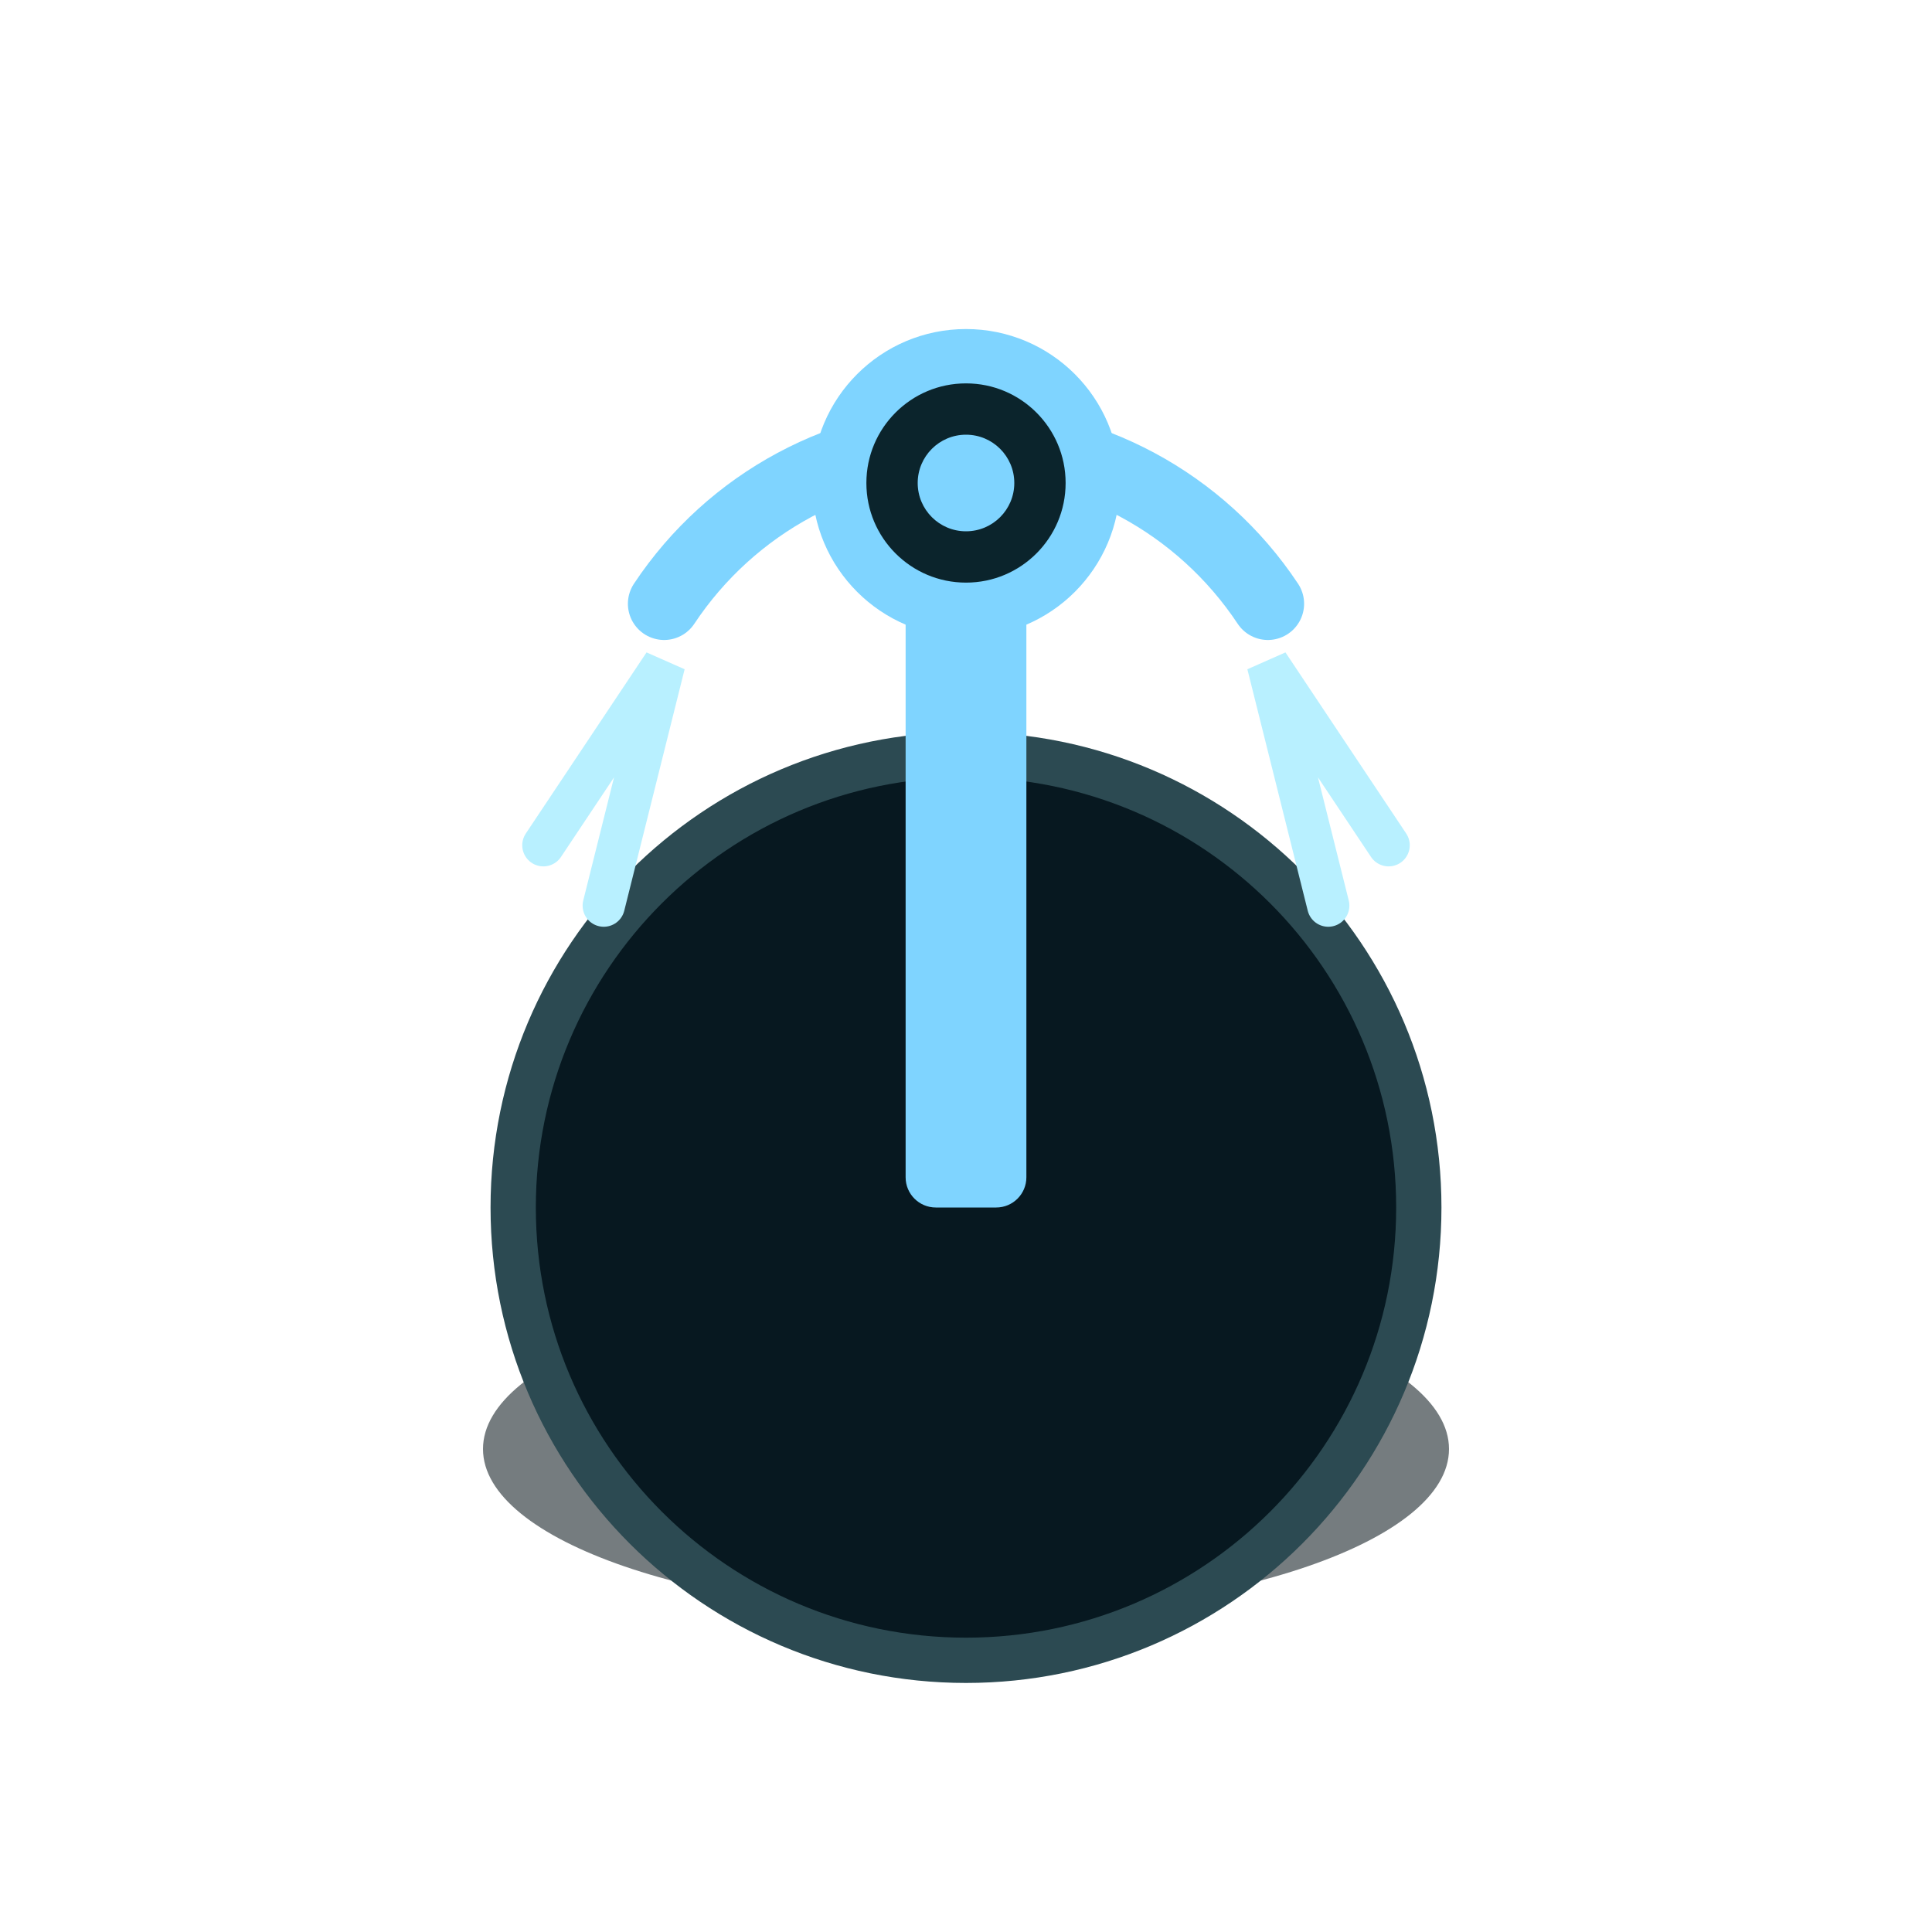
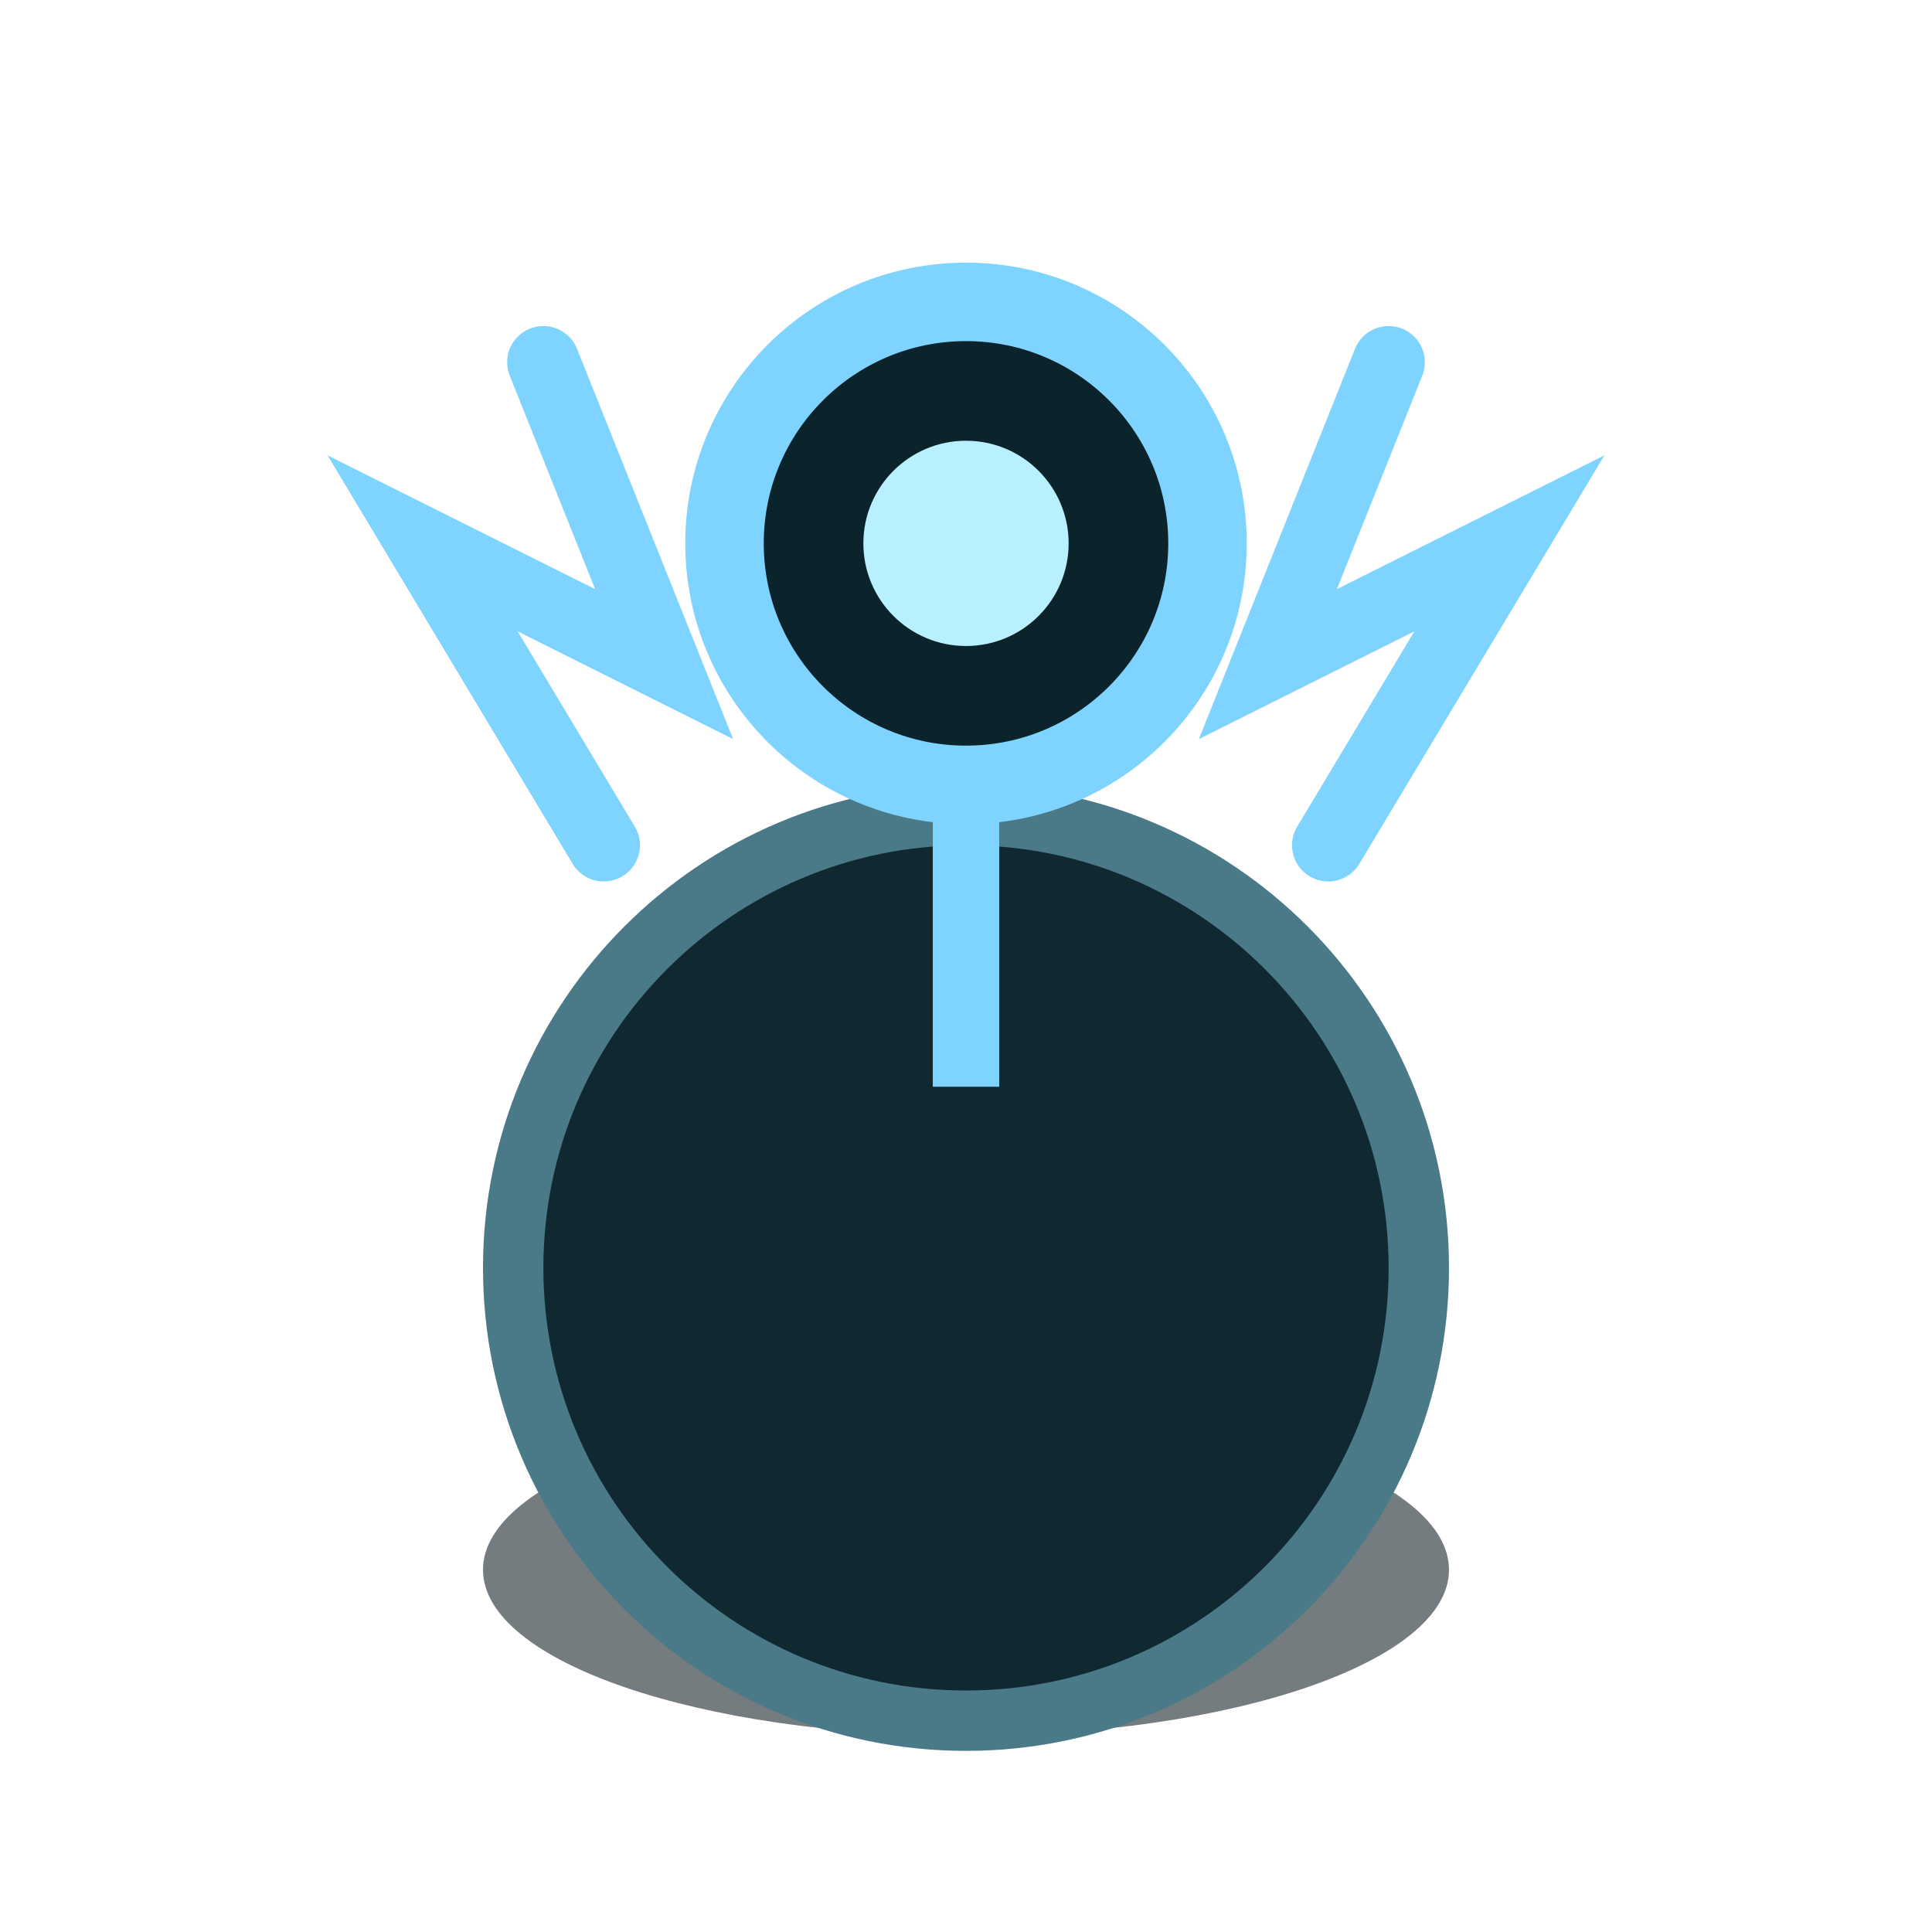
<svg xmlns="http://www.w3.org/2000/svg" width="64" height="64" viewBox="0 0 64 64" fill="none">
-   <ellipse cx="32" cy="48" rx="16" ry="5.5" fill="#041016" opacity=".55" />
-   <circle cx="32" cy="40" r="15" fill="#071820" stroke="#2c4a52" stroke-width="1.5" />
-   <rect x="30" y="16" width="4" height="24" rx="1" fill="#7fd4ff" />
-   <path d="M22 20 A12 12 0 0 1 42 20" stroke="#7fd4ff" stroke-width="2.4" stroke-linecap="round" />
-   <path d="M18 28 L22 22 L20 30" stroke="#b8f0ff" stroke-width="1.4" fill="none" stroke-linecap="round" />
-   <path d="M46 28 L42 22 L44 30" stroke="#b8f0ff" stroke-width="1.4" fill="none" stroke-linecap="round" />
-   <circle cx="32" cy="16" r="4.2" fill="#0b242c" stroke="#7fd4ff" stroke-width="1.8" />
-   <circle cx="32" cy="16" r="1.6" fill="#7fd4ff" />
+   <ellipse cx="32" cy="52" rx="16" ry="5.5" fill="#041016" opacity=".55" />
+   <circle cx="32" cy="42" r="15" fill="#102830" stroke="#4a7a88" stroke-width="2" />
+   <path d="M20 28 L14 18 L22 22 L18 12" stroke="#7fd4ff" stroke-width="2.4" fill="none" stroke-linecap="round" />
+   <path d="M44 28 L50 18 L42 22 L46 12" stroke="#7fd4ff" stroke-width="2.4" fill="none" stroke-linecap="round" />
+   <circle cx="32" cy="18" r="8" fill="#0b242c" stroke="#7fd4ff" stroke-width="2.6" />
+   <circle cx="32" cy="18" r="3.4" fill="#b8f0ff" />
+   <path d="M32 26 V36" stroke="#7fd4ff" stroke-width="2.2" />
</svg>
